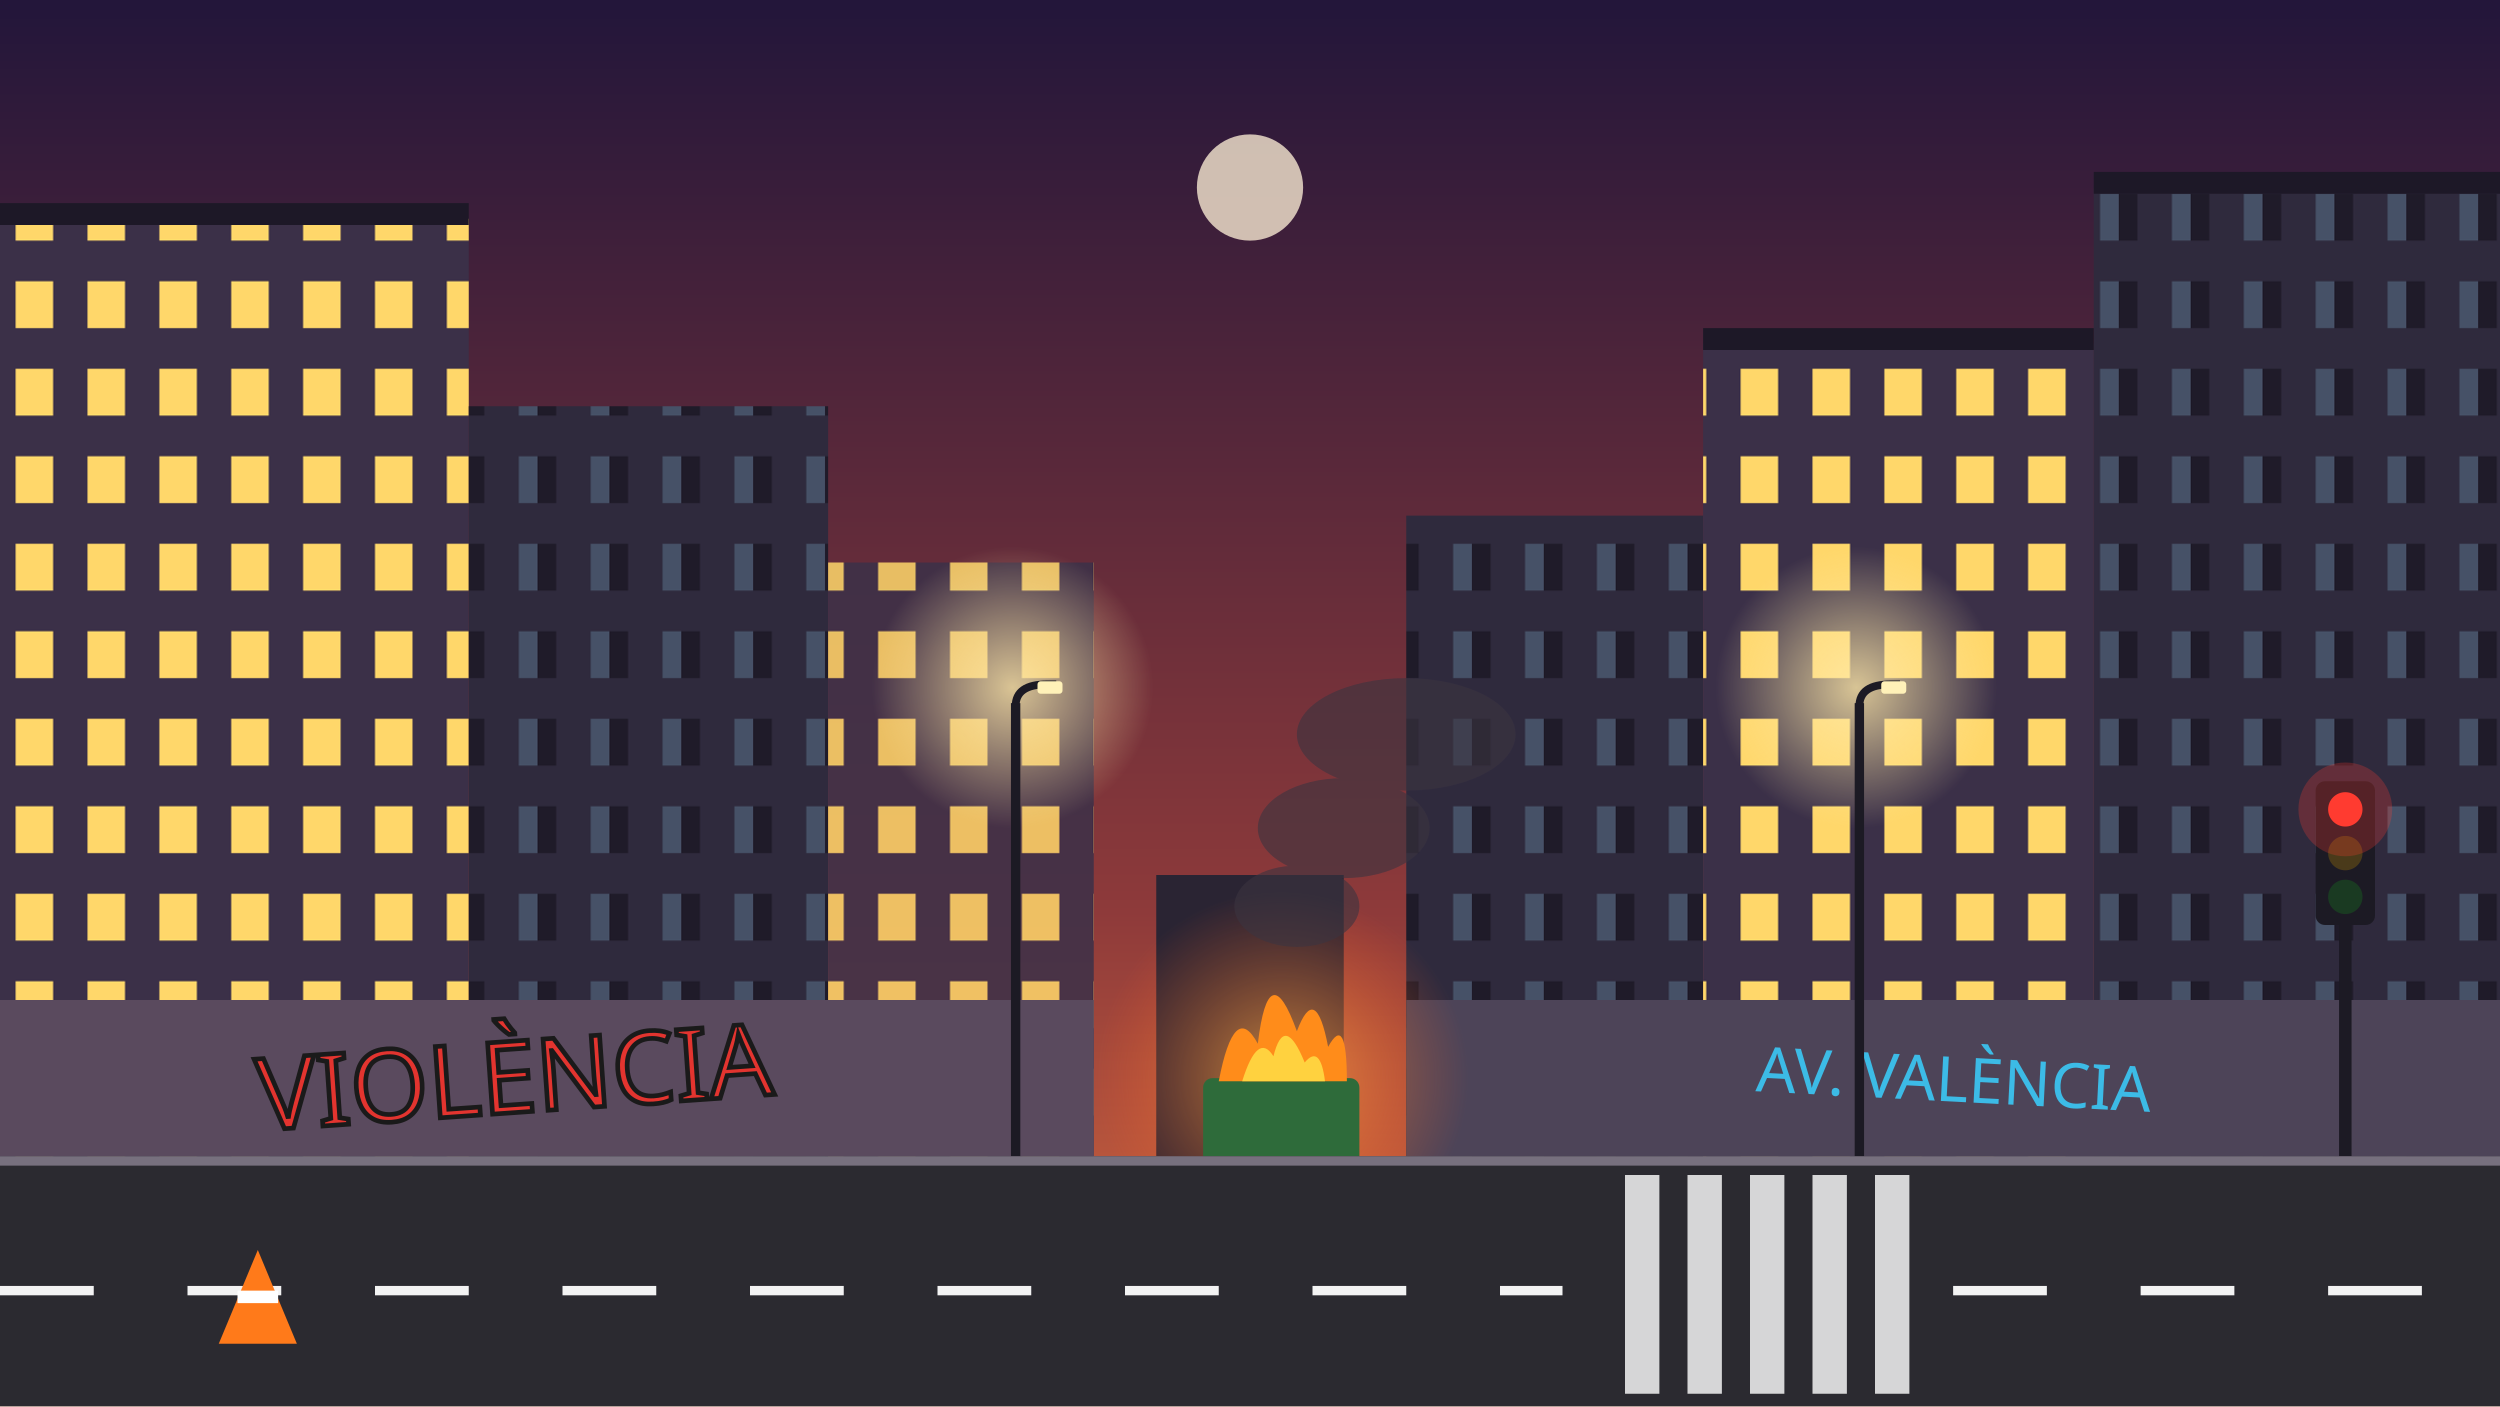
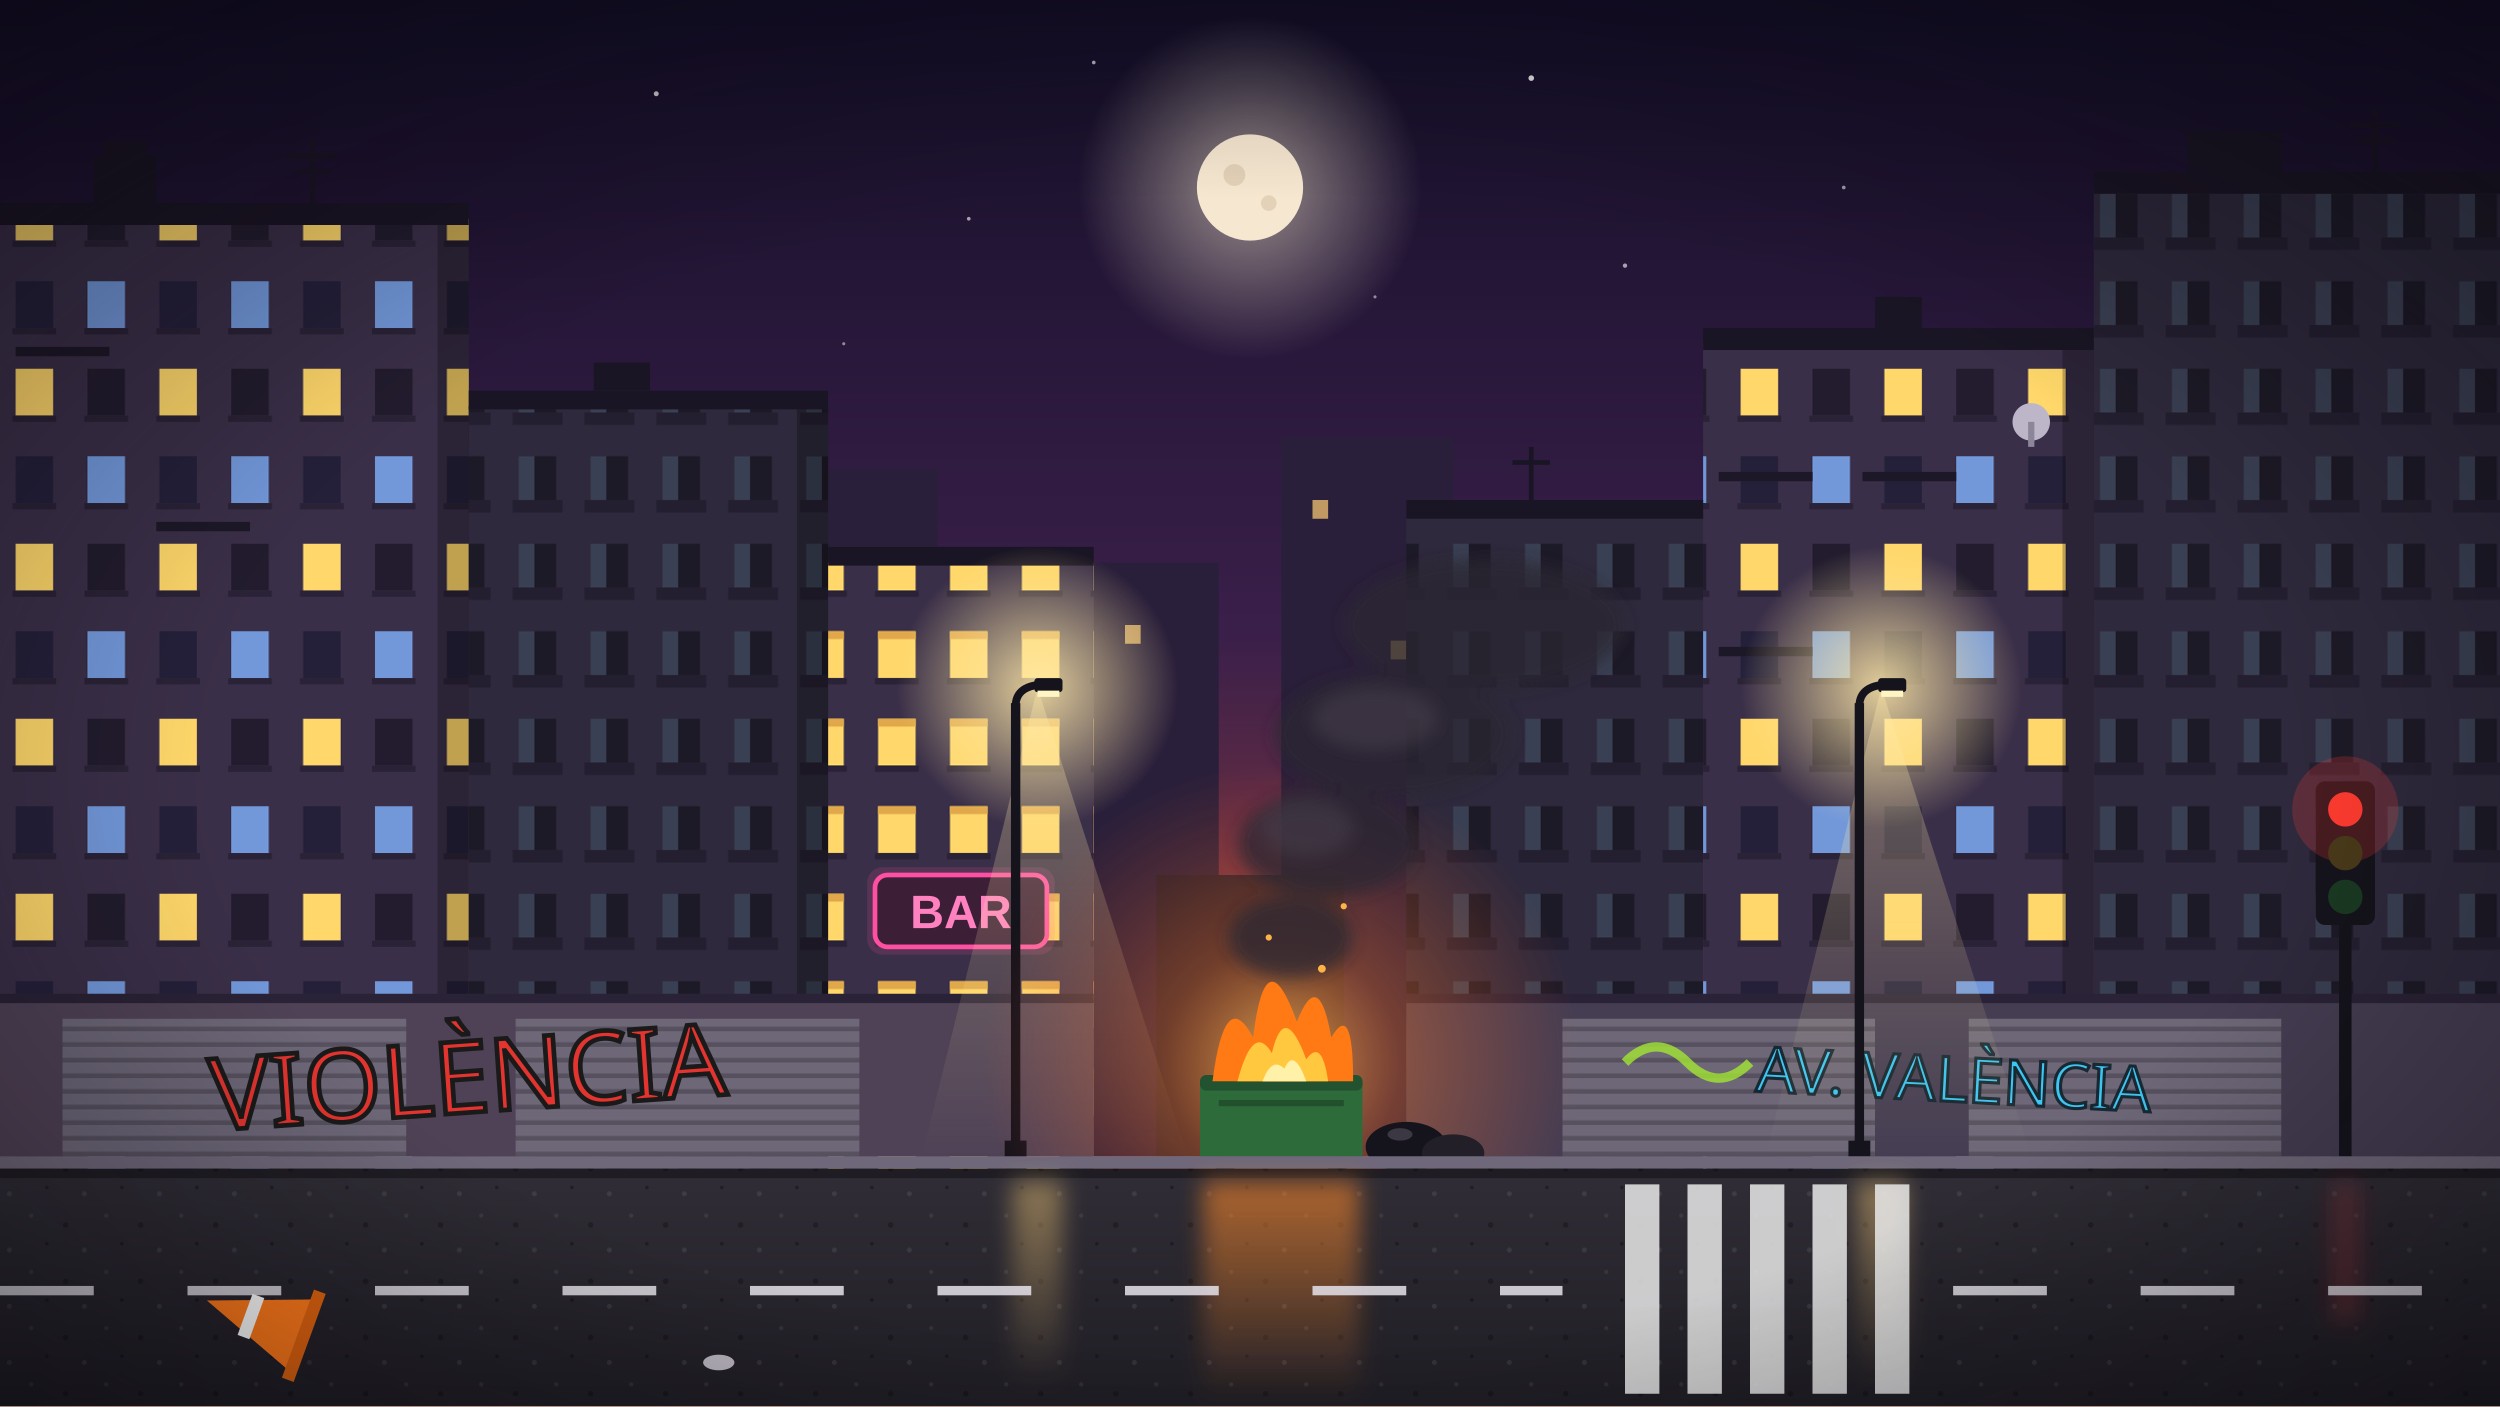
<svg xmlns="http://www.w3.org/2000/svg" viewBox="0 0 1600 900" preserveAspectRatio="xMidYMax slice">
  <defs>
    <linearGradient id="sky" x1="0" y1="0" x2="0" y2="1">
-       <stop offset="0" stop-color="#23163a" />
-       <stop offset="0.65" stop-color="#8e3a3a" />
+       <stop offset="0" stop-color="#140f28" />
+       <stop offset="0.45" stop-color="#3a1f4a" />
+       <stop offset="0.75" stop-color="#8e3a3a" />
      <stop offset="1" stop-color="#e0703f" />
    </linearGradient>
+     <radialGradient id="lluna">
+       <stop offset="0" stop-color="#fff1d6" stop-opacity="0.55" />
+       <stop offset="1" stop-color="#fff1d6" stop-opacity="0" />
+     </radialGradient>
    <pattern id="finA" width="46" height="56" patternUnits="userSpaceOnUse">
-       <rect width="46" height="56" fill="#3b3048" />
+       <rect width="46" height="56" fill="#3a2f48" />
      <rect x="10" y="12" width="24" height="30" fill="#ffd76a" />
+       <rect x="10" y="12" width="24" height="5" fill="#e0a84a" />
+       <rect x="8" y="42" width="28" height="4" fill="#2a2236" />
+     </pattern>
+     <pattern id="finA2" width="92" height="112" patternUnits="userSpaceOnUse">
+       <rect width="92" height="112" fill="#3a2f48" />
+       <rect x="10" y="12" width="24" height="30" fill="#ffd76a" />
+       <rect x="56" y="12" width="24" height="30" fill="#221c2e" />
+       <rect x="10" y="68" width="24" height="30" fill="#24203a" />
+       <rect x="56" y="68" width="24" height="30" fill="#7fb3ff" opacity="0.8" />
+       <rect x="8" y="42" width="28" height="4" fill="#2a2236" />
+       <rect x="54" y="42" width="28" height="4" fill="#2a2236" />
+       <rect x="8" y="98" width="28" height="4" fill="#2a2236" />
+       <rect x="54" y="98" width="28" height="4" fill="#2a2236" />
    </pattern>
    <pattern id="finB" width="46" height="56" patternUnits="userSpaceOnUse">
-       <rect width="46" height="56" fill="#2f2a3d" />
-       <rect x="10" y="12" width="24" height="30" fill="#1f1b29" />
-       <rect x="10" y="12" width="12" height="30" fill="#8fb4d9" opacity="0.35" />
+       <rect width="46" height="56" fill="#2e293c" />
+       <rect x="10" y="12" width="24" height="30" fill="#1d1a27" />
+       <rect x="10" y="12" width="10" height="30" fill="#8fb4d9" opacity="0.25" />
+       <rect x="6" y="40" width="32" height="8" fill="#241f30" />
+     </pattern>
+     <pattern id="persiana" width="10" height="10" patternUnits="userSpaceOnUse">
+       <rect width="10" height="10" fill="#6d6778" />
+       <rect y="7" width="10" height="3" fill="#57515f" />
    </pattern>
    <radialGradient id="llum">
-       <stop offset="0" stop-color="#ffe9a8" stop-opacity="0.8" />
+       <stop offset="0" stop-color="#ffe9a8" stop-opacity="0.85" />
      <stop offset="1" stop-color="#ffe9a8" stop-opacity="0" />
    </radialGradient>
+     <linearGradient id="con" x1="0" y1="0" x2="0" y2="1">
+       <stop offset="0" stop-color="#ffe9a8" stop-opacity="0.35" />
+       <stop offset="1" stop-color="#ffe9a8" stop-opacity="0" />
+     </linearGradient>
    <radialGradient id="foc">
-       <stop offset="0" stop-color="#ffb347" stop-opacity="0.7" />
+       <stop offset="0" stop-color="#ffc35a" stop-opacity="0.8" />
+       <stop offset="0.4" stop-color="#ff7a2a" stop-opacity="0.35" />
      <stop offset="1" stop-color="#ff5a1f" stop-opacity="0" />
    </radialGradient>
+     <linearGradient id="asfalt" x1="0" y1="0" x2="0" y2="1">
+       <stop offset="0" stop-color="#302d36" />
+       <stop offset="1" stop-color="#1f1d24" />
+     </linearGradient>
+     <linearGradient id="reflex" x1="0" y1="0" x2="0" y2="1">
+       <stop offset="0" stop-color="#ffd27a" stop-opacity="0.45" />
+       <stop offset="1" stop-color="#ffd27a" stop-opacity="0" />
+     </linearGradient>
+     <linearGradient id="reflexFoc" x1="0" y1="0" x2="0" y2="1">
+       <stop offset="0" stop-color="#ff8a2a" stop-opacity="0.6" />
+       <stop offset="1" stop-color="#ff8a2a" stop-opacity="0" />
+     </linearGradient>
+     <pattern id="gra" width="48" height="36" patternUnits="userSpaceOnUse">
+       <circle cx="6" cy="8" r="1.6" fill="#fff" opacity="0.08" />
+       <circle cx="30" cy="4" r="1.2" fill="#000" opacity="0.3" />
+       <circle cx="20" cy="22" r="1.4" fill="#fff" opacity="0.07" />
+       <circle cx="42" cy="28" r="1.8" fill="#000" opacity="0.25" />
+     </pattern>
+     <radialGradient id="vinyeta" cx="0.5" cy="0.55" r="0.75">
+       <stop offset="0.55" stop-color="#000" stop-opacity="0" />
+       <stop offset="1" stop-color="#07040d" stop-opacity="0.55" />
+     </radialGradient>
+     <filter id="suau" x="-50%" y="-50%" width="200%" height="200%">
+       <feGaussianBlur stdDeviation="7" />
+     </filter>
+     <filter id="fum" x="-50%" y="-50%" width="200%" height="200%">
+       <feGaussianBlur stdDeviation="5" />
+     </filter>
    <symbol id="fanal" viewBox="0 0 60 320">
-       <rect x="27" y="20" width="6" height="300" fill="#1c1a24" />
-       <path d="M30 22 Q30 8 50 8 L56 8" stroke="#1c1a24" stroke-width="5" fill="none" />
-       <rect x="44" y="6" width="16" height="8" rx="2" fill="#fff1b8" />
+       <rect x="27" y="20" width="6" height="300" fill="#15131b" />
+       <rect x="23" y="300" width="14" height="20" fill="#15131b" />
+       <path d="M30 22 Q30 8 50 8 L56 8" stroke="#15131b" stroke-width="5" fill="none" />
+       <rect x="42" y="4" width="18" height="9" rx="2" fill="#15131b" />
+       <rect x="44" y="12" width="14" height="4" fill="#fff4c4" />
    </symbol>
  </defs>
  <rect width="1600" height="900" fill="url(#sky)" />
-   <circle cx="800" cy="120" r="34" fill="#f6e7d0" opacity="0.8" />
-   <rect x="0" y="140" width="300" height="620" fill="url(#finA)" />
+   <g fill="#fff">
+     <circle cx="420" cy="60" r="1.6" opacity="0.8" />
+     <circle cx="620" cy="140" r="1.2" opacity="0.6" />
+     <circle cx="980" cy="50" r="1.8" opacity="0.9" />
+     <circle cx="1180" cy="120" r="1.2" opacity="0.6" />
+     <circle cx="700" cy="40" r="1.2" opacity="0.7" />
+     <circle cx="880" cy="190" r="1" opacity="0.5" />
+     <circle cx="1040" cy="170" r="1.4" opacity="0.6" />
+     <circle cx="540" cy="220" r="1" opacity="0.5" />
+   </g>
+   <circle cx="800" cy="120" r="110" fill="url(#lluna)" />
+   <circle cx="800" cy="120" r="34" fill="#f6e7d0" />
+   <circle cx="790" cy="112" r="7" fill="#e3d2b8" />
+   <circle cx="812" cy="130" r="5" fill="#e3d2b8" />
+   <g fill="#2a1f3a">
+     <rect x="480" y="300" width="120" height="440" />
+     <rect x="700" y="360" width="80" height="380" />
+     <rect x="820" y="280" width="110" height="460" />
+   </g>
+   <g fill="#ffcf73" opacity="0.7">
+     <rect x="500" y="330" width="10" height="12" />
+     <rect x="560" y="390" width="10" height="12" />
+     <rect x="840" y="320" width="10" height="12" />
+     <rect x="890" y="410" width="10" height="12" />
+     <rect x="720" y="400" width="10" height="12" />
+   </g>
+   <rect x="0" y="140" width="300" height="620" fill="url(#finA2)" />
  <rect x="300" y="260" width="230" height="500" fill="url(#finB)" />
-   <rect x="530" y="360" width="170" height="400" fill="url(#finA)" opacity="0.85" />
+   <rect x="530" y="360" width="170" height="400" fill="url(#finA)" />
  <rect x="900" y="330" width="190" height="430" fill="url(#finB)" />
-   <rect x="1090" y="220" width="250" height="540" fill="url(#finA)" />
+   <rect x="1090" y="220" width="250" height="540" fill="url(#finA2)" />
  <rect x="1340" y="120" width="260" height="640" fill="url(#finB)" />
+   <g fill="#000" opacity="0.25">
+     <rect x="280" y="140" width="20" height="620" />
+     <rect x="510" y="260" width="20" height="500" />
+     <rect x="1320" y="220" width="20" height="540" />
+   </g>
+   <g fill="#1a1524">
+     <rect x="0" y="130" width="300" height="14" />
+     <rect x="300" y="250" width="230" height="12" />
+     <rect x="530" y="350" width="170" height="12" />
+     <rect x="900" y="320" width="190" height="12" />
+     <rect x="1090" y="210" width="250" height="14" />
+     <rect x="1340" y="110" width="260" height="14" />
+   </g>
+   <g fill="#1a1524">
+     <rect x="60" y="100" width="40" height="30" />
+     <rect x="66" y="90" width="28" height="12" />
+     <rect x="1400" y="84" width="60" height="26" />
+     <rect x="1200" y="190" width="30" height="20" />
+     <rect x="380" y="232" width="36" height="18" />
+   </g>
+   <g stroke="#1a1524" stroke-width="3" fill="none">
+     <path d="M200 130 V90 M184 100 H216 M188 110 H212" />
+     <path d="M1520 110 V70 M1504 80 H1536 M1508 90 H1532" />
+     <path d="M980 320 V286 M968 296 H992" />
+   </g>
  <g fill="#1d1827">
-     <rect x="0" y="130" width="300" height="14" />
-     <rect x="1340" y="110" width="260" height="14" />
-     <rect x="1090" y="210" width="250" height="14" />
-   </g>
-   <rect x="0" y="640" width="700" height="100" fill="#5a4a5e" />
-   <rect x="900" y="640" width="700" height="100" fill="#4d4458" />
-   <text x="330" y="712" text-anchor="middle" transform="rotate(-4 330 700)" font-family="Impact, 'Arial Black', sans-serif" font-size="64" fill="#e3342f" stroke="#1a1a1a" stroke-width="3">VIOLÈNCIA</text>
-   <text x="1250" y="705" text-anchor="middle" transform="rotate(3 1250 700)" font-family="Impact, 'Arial Black', sans-serif" font-size="40" fill="#39d0ff" opacity="0.85">AV. VALÈNCIA</text>
-   <rect x="740" y="560" width="120" height="180" fill="#2a2433" />
-   <circle cx="648" cy="440" r="90" fill="url(#llum)" />
-   <circle cx="1188" cy="440" r="90" fill="url(#llum)" />
+     <rect x="1100" y="302" width="60" height="6" />
+     <rect x="1100" y="414" width="60" height="6" />
+     <rect x="1192" y="302" width="60" height="6" />
+     <rect x="10" y="222" width="60" height="6" />
+     <rect x="100" y="334" width="60" height="6" />
+   </g>
+   <circle cx="1300" cy="270" r="12" fill="#bdb6c8" />
+   <rect x="1298" y="270" width="4" height="16" fill="#8d869a" />
+   <g>
+     <rect x="560" y="560" width="110" height="46" rx="8" fill="#1a1524" stroke="#ff4fa3" stroke-width="3" />
+     <text x="615" y="594" text-anchor="middle" font-family="Arial, sans-serif" font-weight="bold" font-size="30" fill="#ff8ac6">BAR</text>
+     <rect x="555" y="555" width="120" height="56" rx="10" fill="#ff4fa3" opacity="0.15" />
+   </g>
+   <rect x="0" y="640" width="700" height="100" fill="#4f4256" />
+   <rect x="900" y="640" width="700" height="100" fill="#453d52" />
+   <rect x="0" y="636" width="700" height="6" fill="#2a2236" />
+   <rect x="900" y="636" width="700" height="6" fill="#2a2236" />
+   <rect x="40" y="652" width="220" height="88" fill="url(#persiana)" />
+   <rect x="330" y="652" width="220" height="88" fill="url(#persiana)" />
+   <rect x="1000" y="652" width="200" height="88" fill="url(#persiana)" />
+   <rect x="1260" y="652" width="200" height="88" fill="url(#persiana)" />
+   <text x="300" y="712" text-anchor="middle" transform="rotate(-4 300 700)" font-family="Impact, 'Arial Black', sans-serif" font-size="64" fill="#e3342f" stroke="#1a1a1a" stroke-width="3">VIOLÈNCIA</text>
+   <text x="1250" y="705" text-anchor="middle" transform="rotate(3 1250 700)" font-family="Impact, 'Arial Black', sans-serif" font-size="40" fill="#39d0ff" stroke="#10222c" stroke-width="2" opacity="0.9">AV. VALÈNCIA</text>
+   <path d="M1040 680 q20 -20 40 0 t40 0" stroke="#a3e635" stroke-width="6" fill="none" opacity="0.8" />
+   <rect x="740" y="560" width="120" height="180" fill="#231d2c" />
+   <polygon points="664,440 590,740 760,740" fill="url(#con)" />
+   <polygon points="1204,440 1130,740 1300,740" fill="url(#con)" />
+   <circle cx="664" cy="440" r="90" fill="url(#llum)" />
+   <circle cx="1204" cy="440" r="90" fill="url(#llum)" />
  <use href="#fanal" x="620" y="430" width="60" height="320" />
  <use href="#fanal" x="1160" y="430" width="60" height="320" />
-   <rect x="1497" y="560" width="8" height="190" fill="#1c1a24" />
-   <rect x="1482" y="500" width="38" height="92" rx="6" fill="#1c1a24" />
+   <rect x="1497" y="560" width="8" height="190" fill="#15131b" />
+   <rect x="1482" y="500" width="38" height="92" rx="6" fill="#15131b" />
+   <circle cx="1501" cy="518" r="34" fill="#ff3b30" opacity="0.22" />
  <circle cx="1501" cy="518" r="11" fill="#ff3b30" />
  <circle cx="1501" cy="546" r="11" fill="#4a3a1a" />
  <circle cx="1501" cy="574" r="11" fill="#1a3a22" />
-   <circle cx="1501" cy="518" r="30" fill="#ff3b30" opacity="0.25" />
-   <circle cx="820" cy="690" r="120" fill="url(#foc)" />
-   <rect x="770" y="690" width="100" height="56" rx="6" fill="#2e6b3a" />
-   <path d="M780 692 Q790 640 805 668 Q812 610 830 660 Q842 628 850 670 Q862 648 862 692 Z" fill="#ff8c1a" />
-   <path d="M795 692 Q805 660 815 676 Q822 648 835 680 Q845 668 848 692 Z" fill="#ffd23f" />
-   <g fill="#3a3340" opacity="0.6">
-     <ellipse cx="830" cy="580" rx="40" ry="26" />
-     <ellipse cx="860" cy="530" rx="55" ry="32" />
-     <ellipse cx="900" cy="470" rx="70" ry="36" />
-   </g>
-   <rect y="740" width="1600" height="160" fill="#2b2a30" />
-   <rect y="740" width="1600" height="6" fill="#77707e" />
-   <g fill="#e9e9e9" opacity="0.9">
-     <rect x="1040" y="752" width="22" height="140" />
-     <rect x="1080" y="752" width="22" height="140" />
-     <rect x="1120" y="752" width="22" height="140" />
-     <rect x="1160" y="752" width="22" height="140" />
-     <rect x="1200" y="752" width="22" height="140" />
-   </g>
-   <line x1="0" y1="826" x2="1000" y2="826" stroke="#f3f3f3" stroke-width="6" stroke-dasharray="60 60" />
-   <line x1="1250" y1="826" x2="1600" y2="826" stroke="#f3f3f3" stroke-width="6" stroke-dasharray="60 60" />
-   <polygon points="140,860 190,860 165,800" fill="#ff7a1a" />
-   <rect x="152" y="826" width="26" height="8" fill="#fff" />
+   <circle cx="820" cy="680" r="190" fill="url(#foc)" />
+   <g fill="#2b2530" opacity="0.75" filter="url(#fum)">
+     <ellipse cx="826" cy="600" rx="40" ry="26" />
+     <ellipse cx="850" cy="540" rx="58" ry="34" />
+     <ellipse cx="892" cy="470" rx="76" ry="40" />
+     <ellipse cx="950" cy="400" rx="90" ry="42" />
+   </g>
+   <g fill="#4a3f4d" opacity="0.5" filter="url(#fum)">
+     <ellipse cx="836" cy="530" rx="30" ry="18" />
+     <ellipse cx="880" cy="460" rx="40" ry="20" />
+   </g>
+   <rect x="768" y="688" width="104" height="58" rx="6" fill="#2e6b3a" />
+   <rect x="768" y="688" width="104" height="10" rx="4" fill="#225230" />
+   <rect x="780" y="704" width="80" height="4" fill="#224f2c" />
+   <g fill="#1a1a1a">
+     <circle cx="784" cy="748" r="6" />
+     <circle cx="856" cy="748" r="6" />
+   </g>
+   <path d="M776 692 Q784 630 802 664 Q810 598 830 654 Q844 618 852 664 Q866 640 866 692 Z" fill="#ff7a14" />
+   <path d="M792 692 Q802 654 814 674 Q822 640 836 678 Q846 664 850 692 Z" fill="#ffc83f" />
+   <path d="M808 692 Q814 676 822 684 Q828 670 836 692 Z" fill="#fff2a8" />
+   <g fill="#ffb347">
+     <circle cx="846" cy="620" r="2.5" />
+     <circle cx="812" cy="600" r="2" />
+     <circle cx="860" cy="580" r="2" />
+   </g>
+   <g>
+     <ellipse cx="900" cy="734" rx="26" ry="16" fill="#15131b" />
+     <ellipse cx="930" cy="738" rx="20" ry="12" fill="#221f28" />
+     <ellipse cx="896" cy="726" rx="8" ry="4" fill="#3b3743" />
+   </g>
+   <rect y="740" width="1600" height="8" fill="#6f687a" />
+   <rect y="748" width="1600" height="152" fill="url(#asfalt)" />
+   <rect y="748" width="1600" height="152" fill="url(#gra)" />
+   <rect y="748" width="1600" height="6" fill="#000" opacity="0.35" />
+   <g filter="url(#suau)">
+     <rect x="648" y="756" width="32" height="130" fill="url(#reflex)" />
+     <rect x="1188" y="756" width="32" height="130" fill="url(#reflex)" />
+     <rect x="770" y="756" width="100" height="140" fill="url(#reflexFoc)" />
+     <rect x="1492" y="756" width="18" height="90" fill="#ff3b30" opacity="0.2" />
+   </g>
+   <g fill="#e9e9e9" opacity="0.85">
+     <rect x="1040" y="758" width="22" height="134" />
+     <rect x="1080" y="758" width="22" height="134" />
+     <rect x="1120" y="758" width="22" height="134" />
+     <rect x="1160" y="758" width="22" height="134" />
+     <rect x="1200" y="758" width="22" height="134" />
+   </g>
+   <line x1="0" y1="826" x2="1000" y2="826" stroke="#e6e3ea" stroke-width="6" stroke-dasharray="60 60" opacity="0.85" />
+   <line x1="1250" y1="826" x2="1600" y2="826" stroke="#e6e3ea" stroke-width="6" stroke-dasharray="60 60" opacity="0.85" />
+   <g transform="rotate(-70 170 846)">
+     <polygon points="146,870 194,870 170,806" fill="#ff7a1a" />
+     <rect x="156" y="832" width="28" height="8" fill="#fff" />
+     <rect x="140" y="868" width="60" height="8" fill="#e0640f" />
+   </g>
+   <ellipse cx="460" cy="872" rx="10" ry="5" fill="#b8b3be" />
+   <rect width="1600" height="900" fill="url(#vinyeta)" />
</svg>
